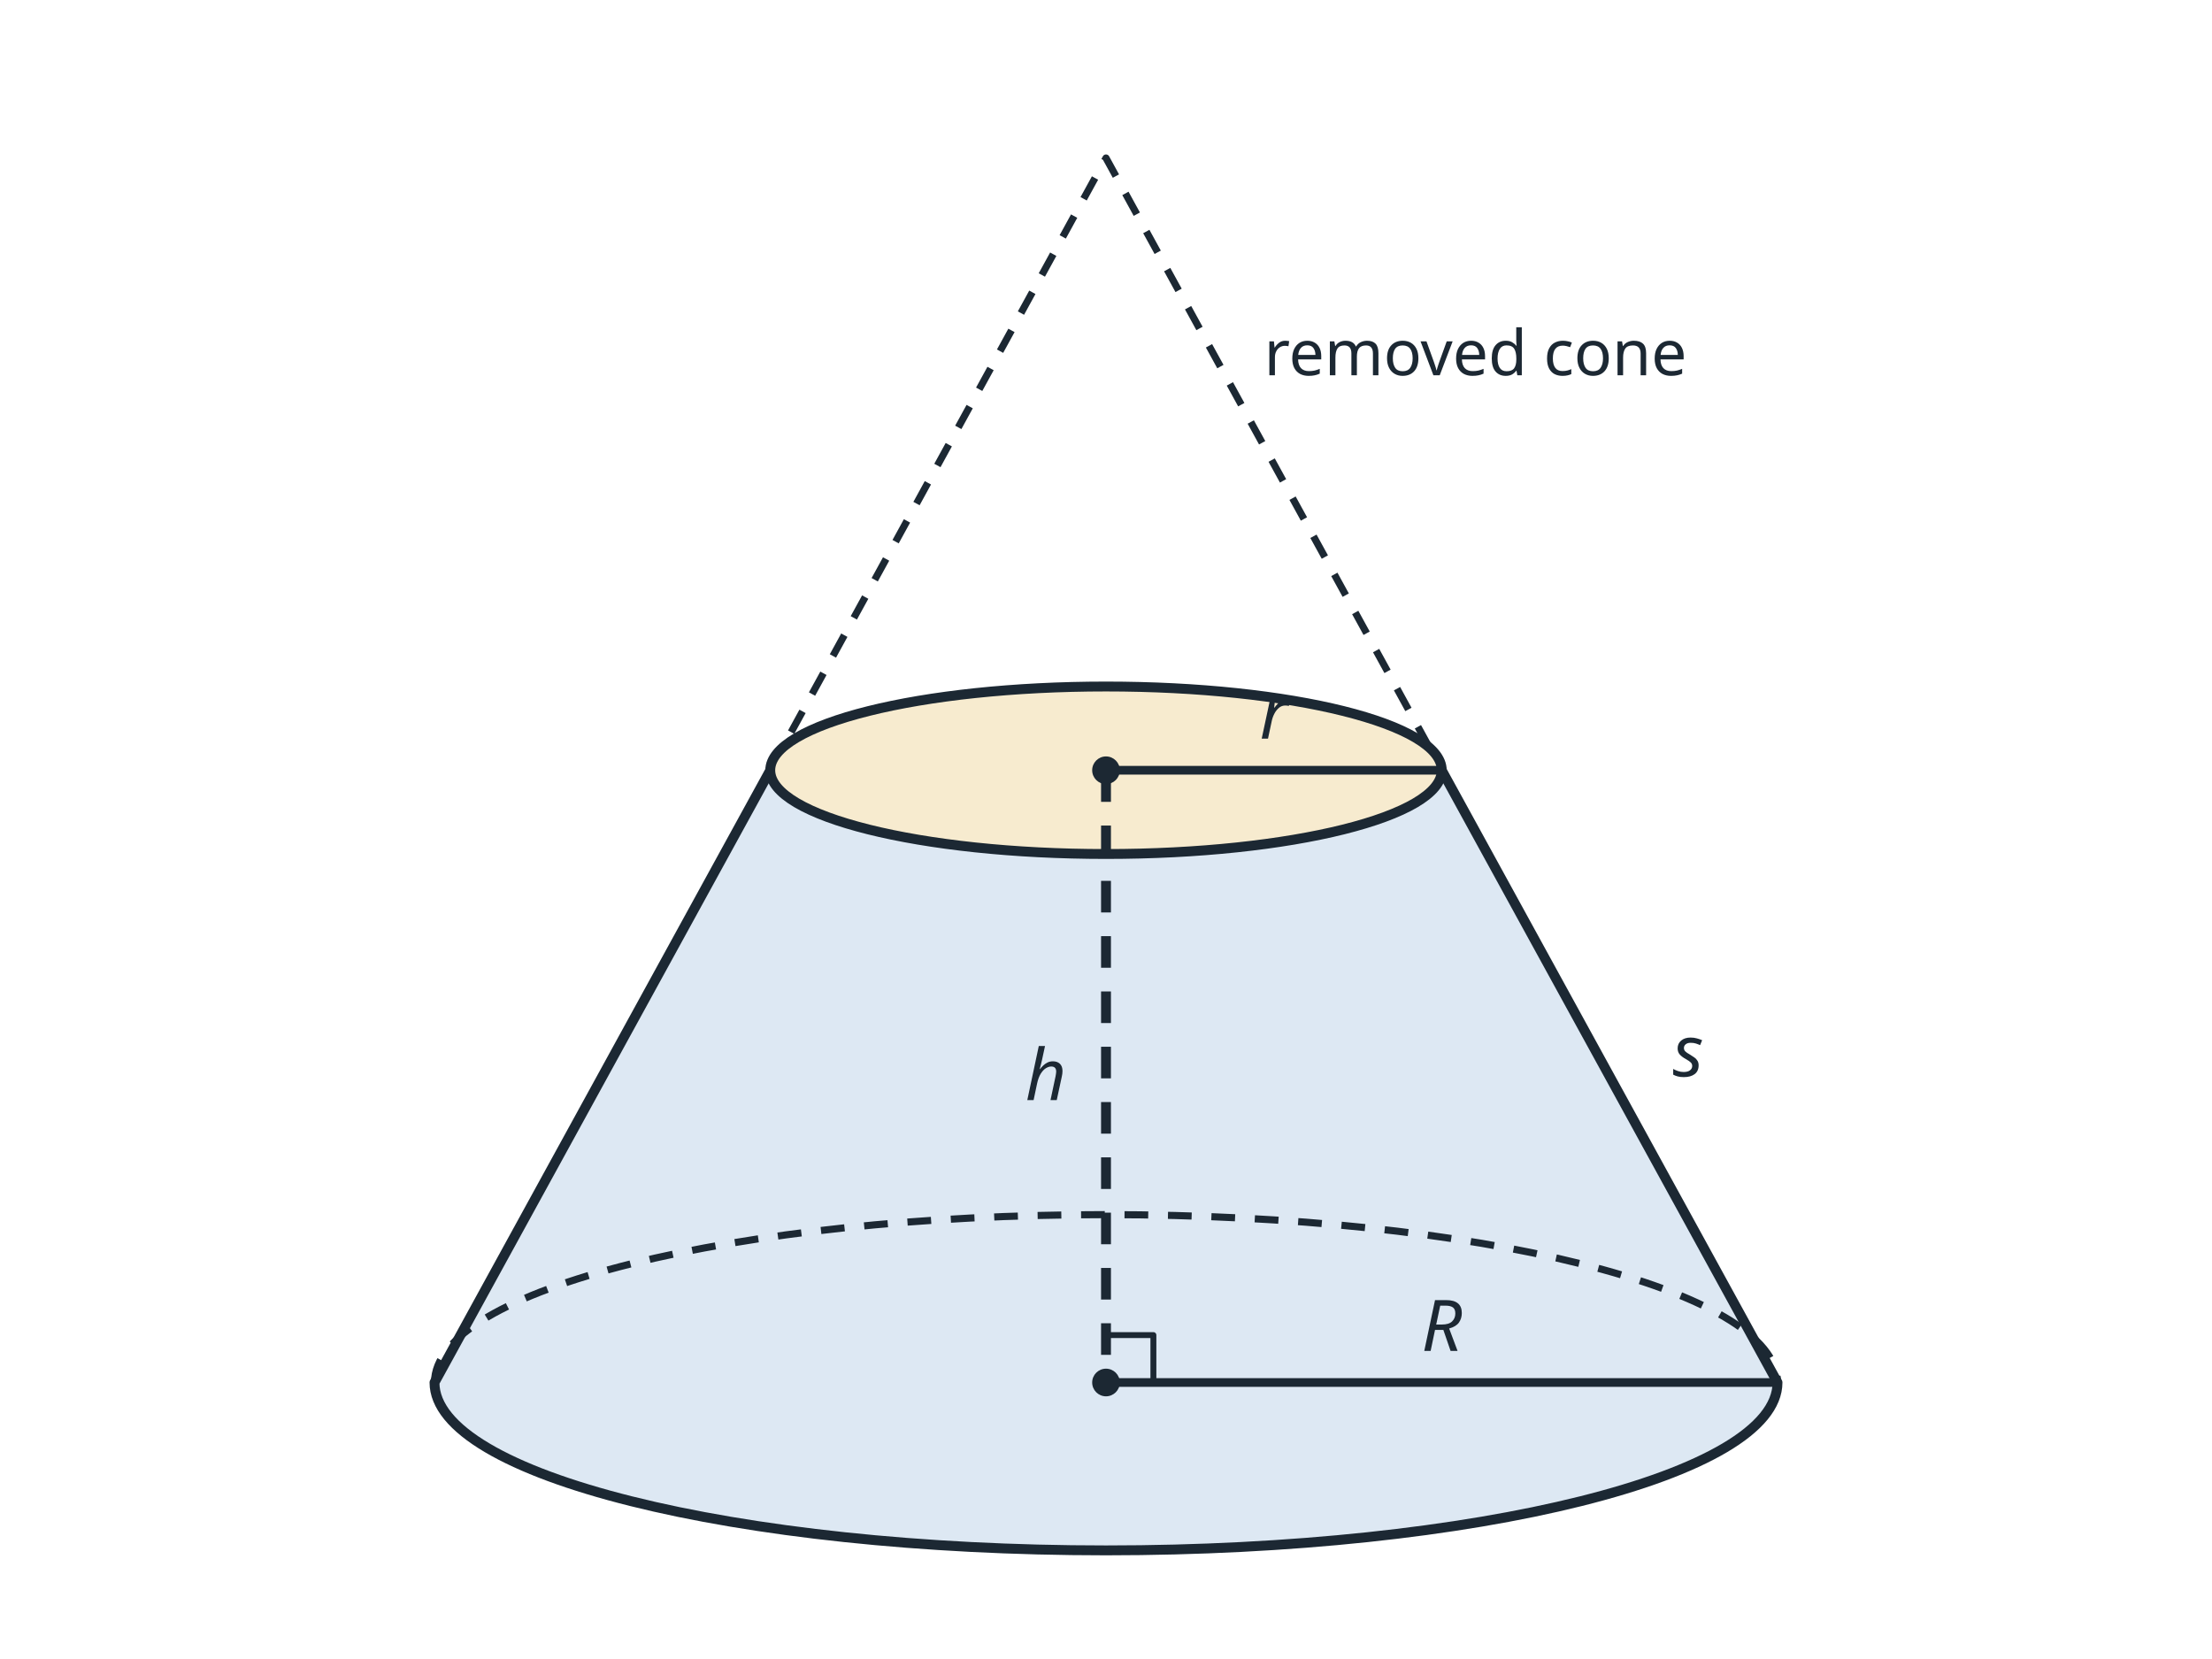
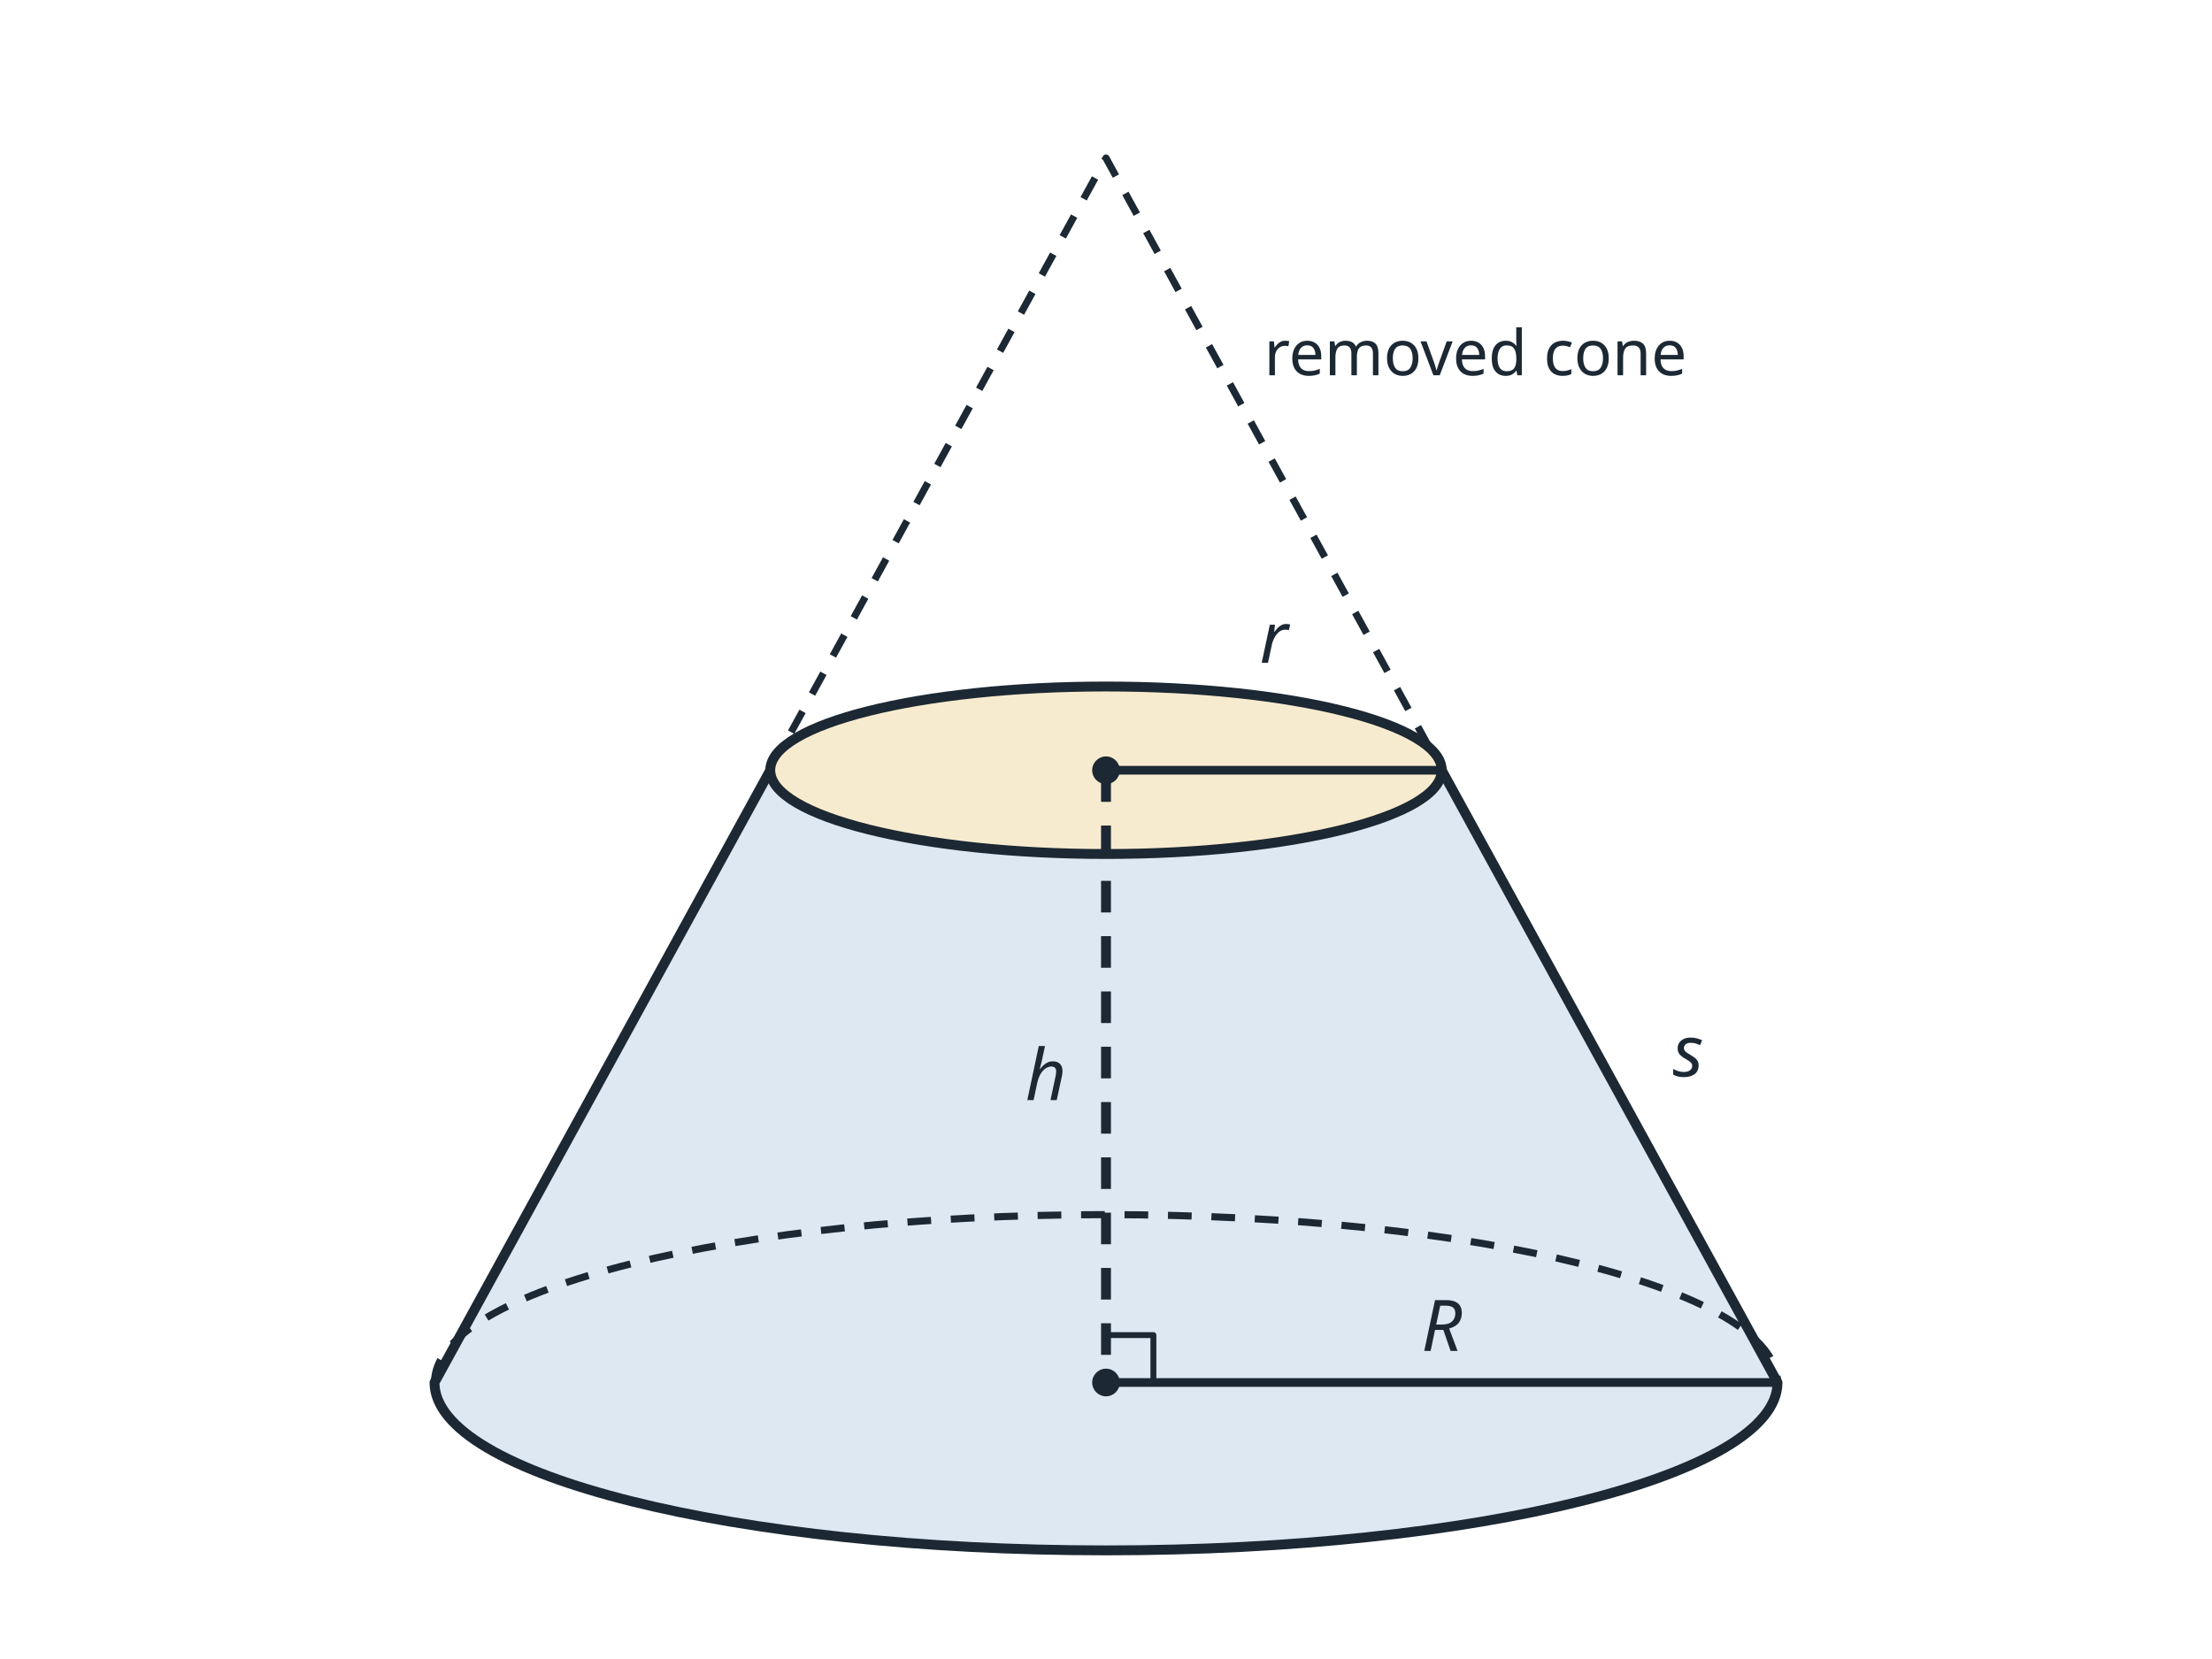
<svg xmlns="http://www.w3.org/2000/svg" viewBox="0 0 560 420" width="560" height="420" font-family="sans-serif">
  <rect width="560" height="420" fill="#ffffff" />
  <path d="M195.0,195 L280,40 L365.0,195" fill="none" stroke="#1c2833" stroke-width="1.8" stroke-linejoin="round" stroke-dasharray="6 5" />
  <path d="M110,350 L195.0,195 L365.0,195 L450,350 A170,42.5 0 0 1 110,350 Z" fill="#dde8f3" stroke="#1c2833" stroke-width="2.5" stroke-linejoin="round" />
  <ellipse cx="280.0" cy="195.0" rx="85.0" ry="21.2" fill="#f7ebcf" stroke="#1c2833" stroke-width="2.5" />
  <path d="M110,350 A170,42.5 0 0 1 450,350" fill="none" stroke="#1c2833" stroke-width="1.8" stroke-linejoin="round" stroke-dasharray="6 5" />
  <line x1="280.0" y1="195.0" x2="280.0" y2="350.0" stroke="#1c2833" stroke-width="2.5" stroke-dasharray="8 6" />
  <polyline points="280.0,338.0 292.0,338.0 292.0,350.0" fill="none" stroke="#1c2833" stroke-width="1.5" stroke-linejoin="round" />
  <line x1="280.0" y1="350.0" x2="450.0" y2="350.0" stroke="#1c2833" stroke-width="2.2" />
  <line x1="280.0" y1="195.0" x2="365.0" y2="195.0" stroke="#1c2833" stroke-width="2.2" />
  <circle cx="280.0" cy="350.0" r="3.5" fill="#1c2833" />
  <circle cx="280.0" cy="195.0" r="3.5" fill="#1c2833" />
  <text x="365.0" y="342.0" font-size="18" text-anchor="middle" fill="#1c2833" font-style="italic">R</text>
-   <text x="322.5" y="187.0" font-size="18" text-anchor="middle" fill="#1c2833" font-style="italic">r</text>
+   <text x="322.5" y="167.8" font-size="18" text-anchor="middle" fill="#1c2833" font-style="italic">r</text>
  <text x="270.0" y="278.5" font-size="18" text-anchor="end" fill="#1c2833" font-style="italic">h</text>
  <text x="423.5" y="272.5" font-size="18" text-anchor="start" fill="#1c2833" font-style="italic">s</text>
  <text x="320.0" y="95.0" font-size="16" text-anchor="start" fill="#1c2833">removed cone</text>
</svg>
